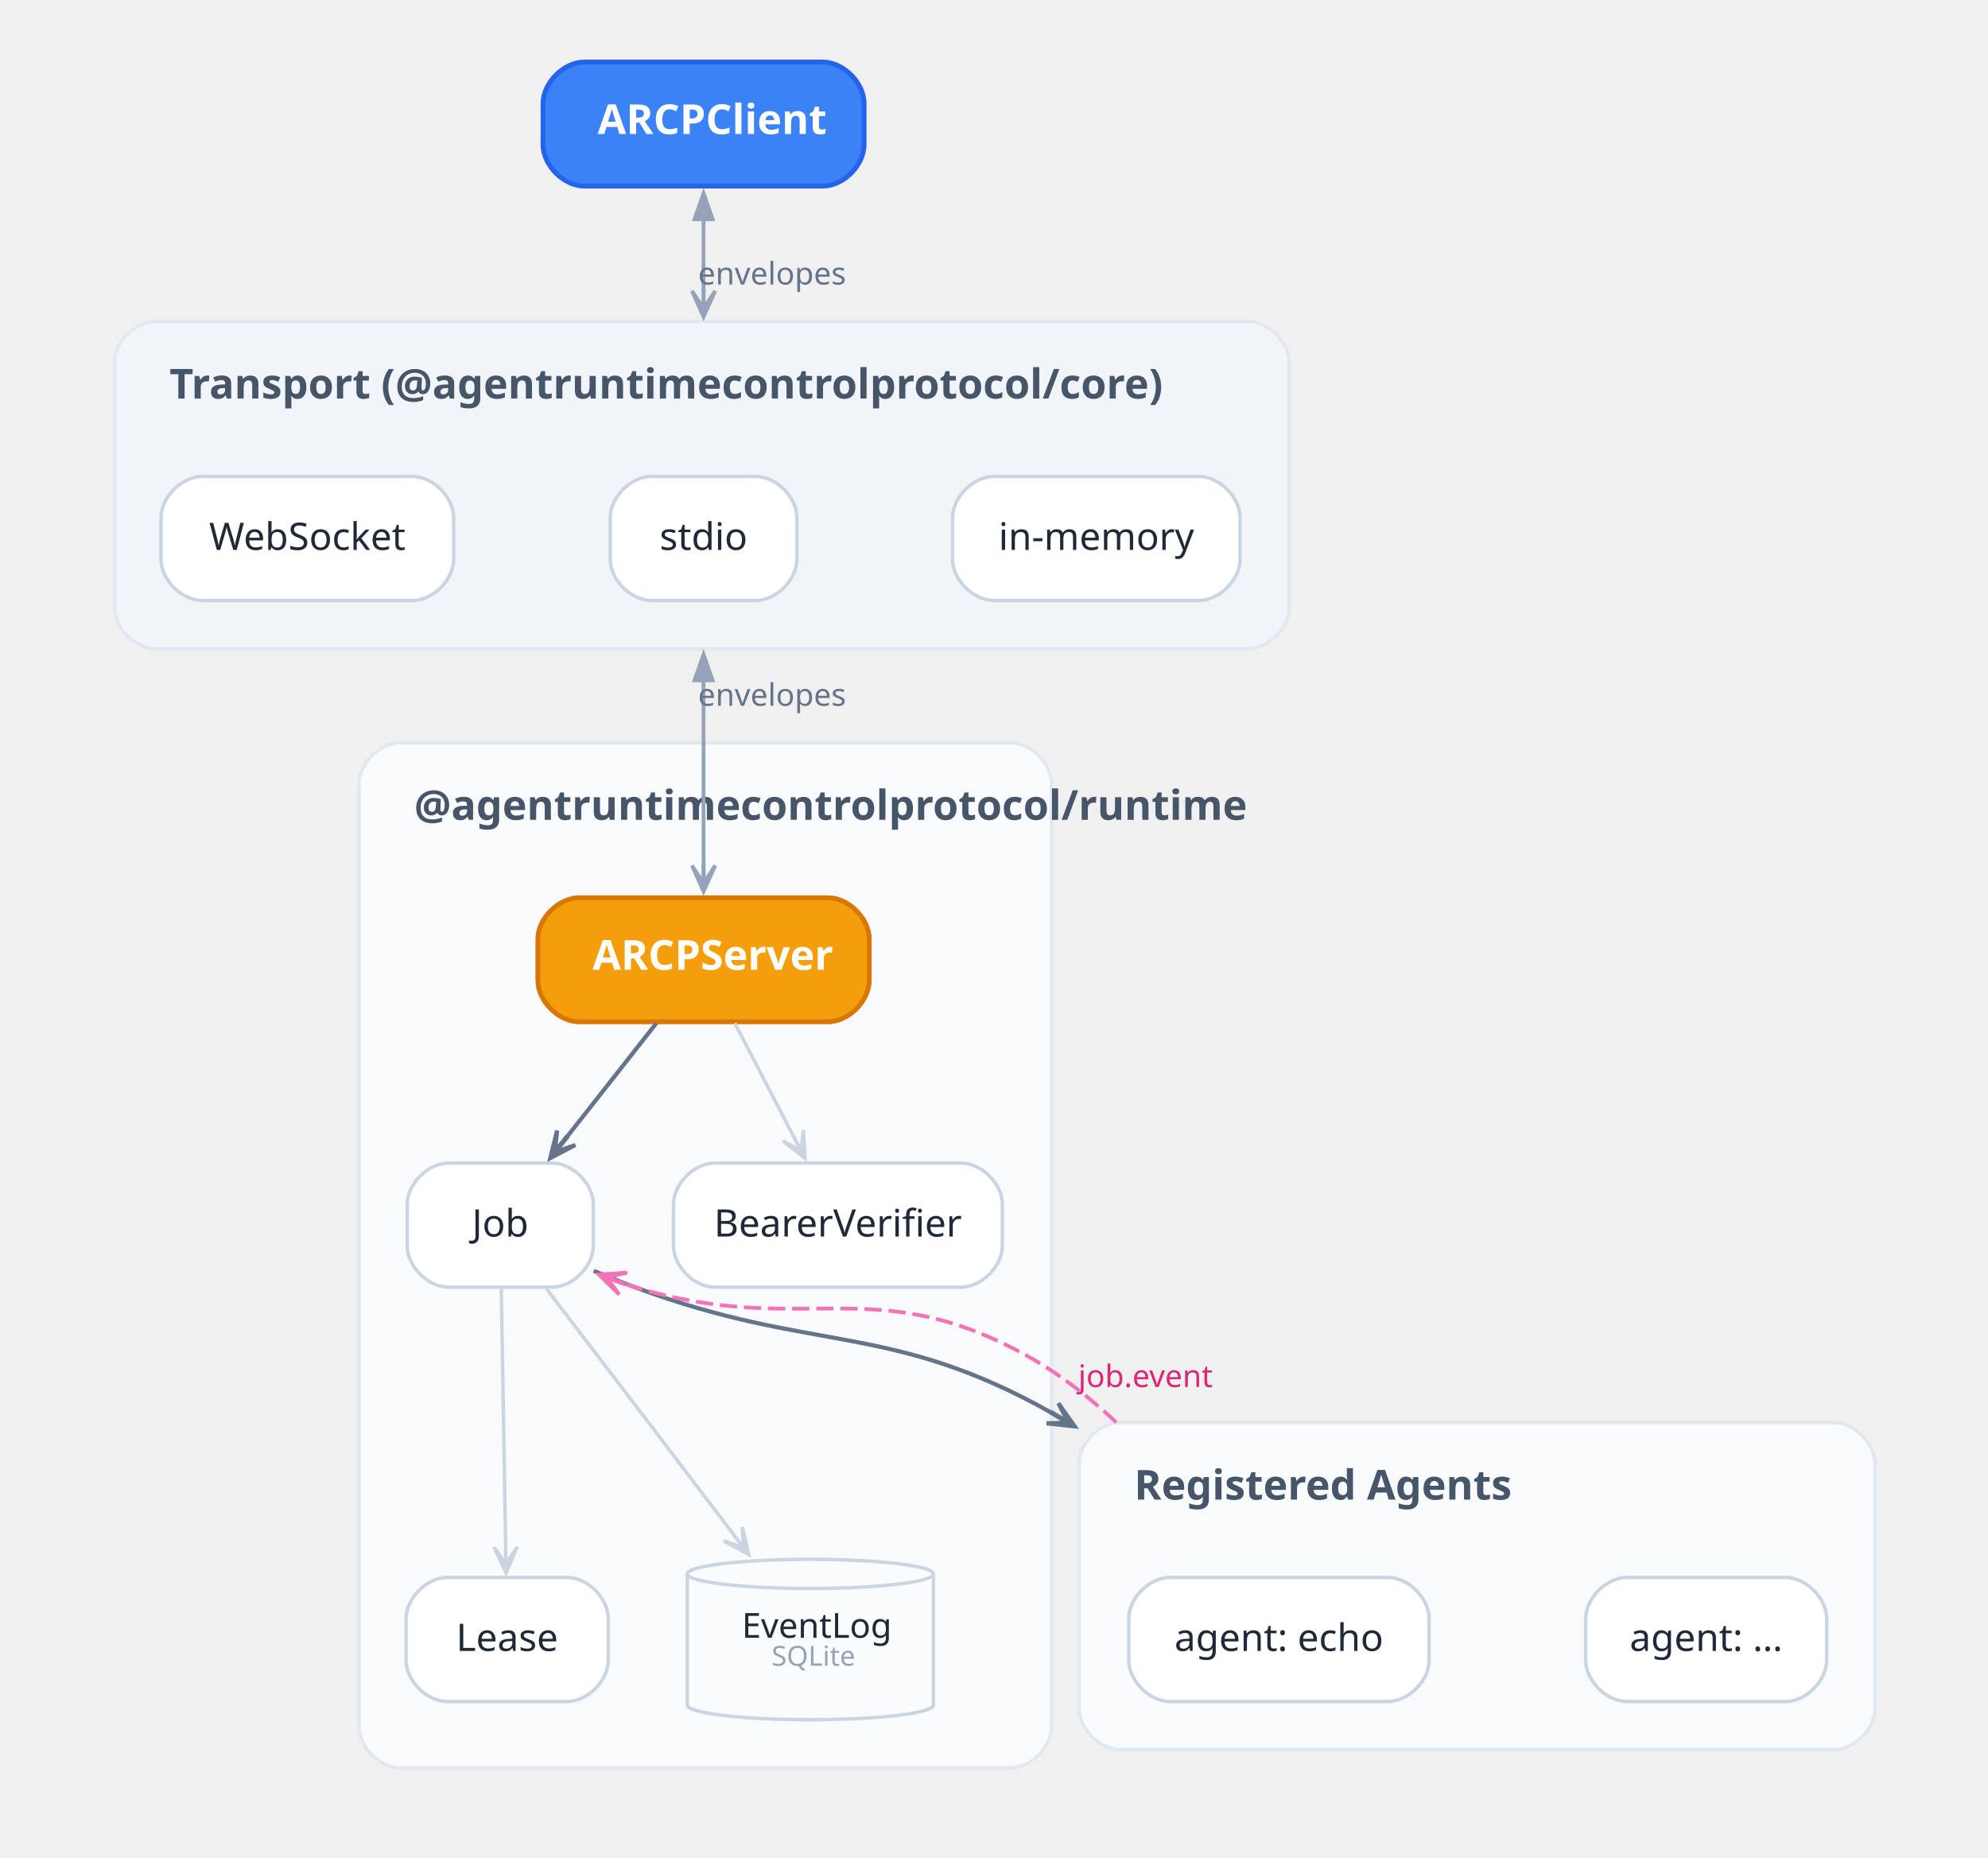
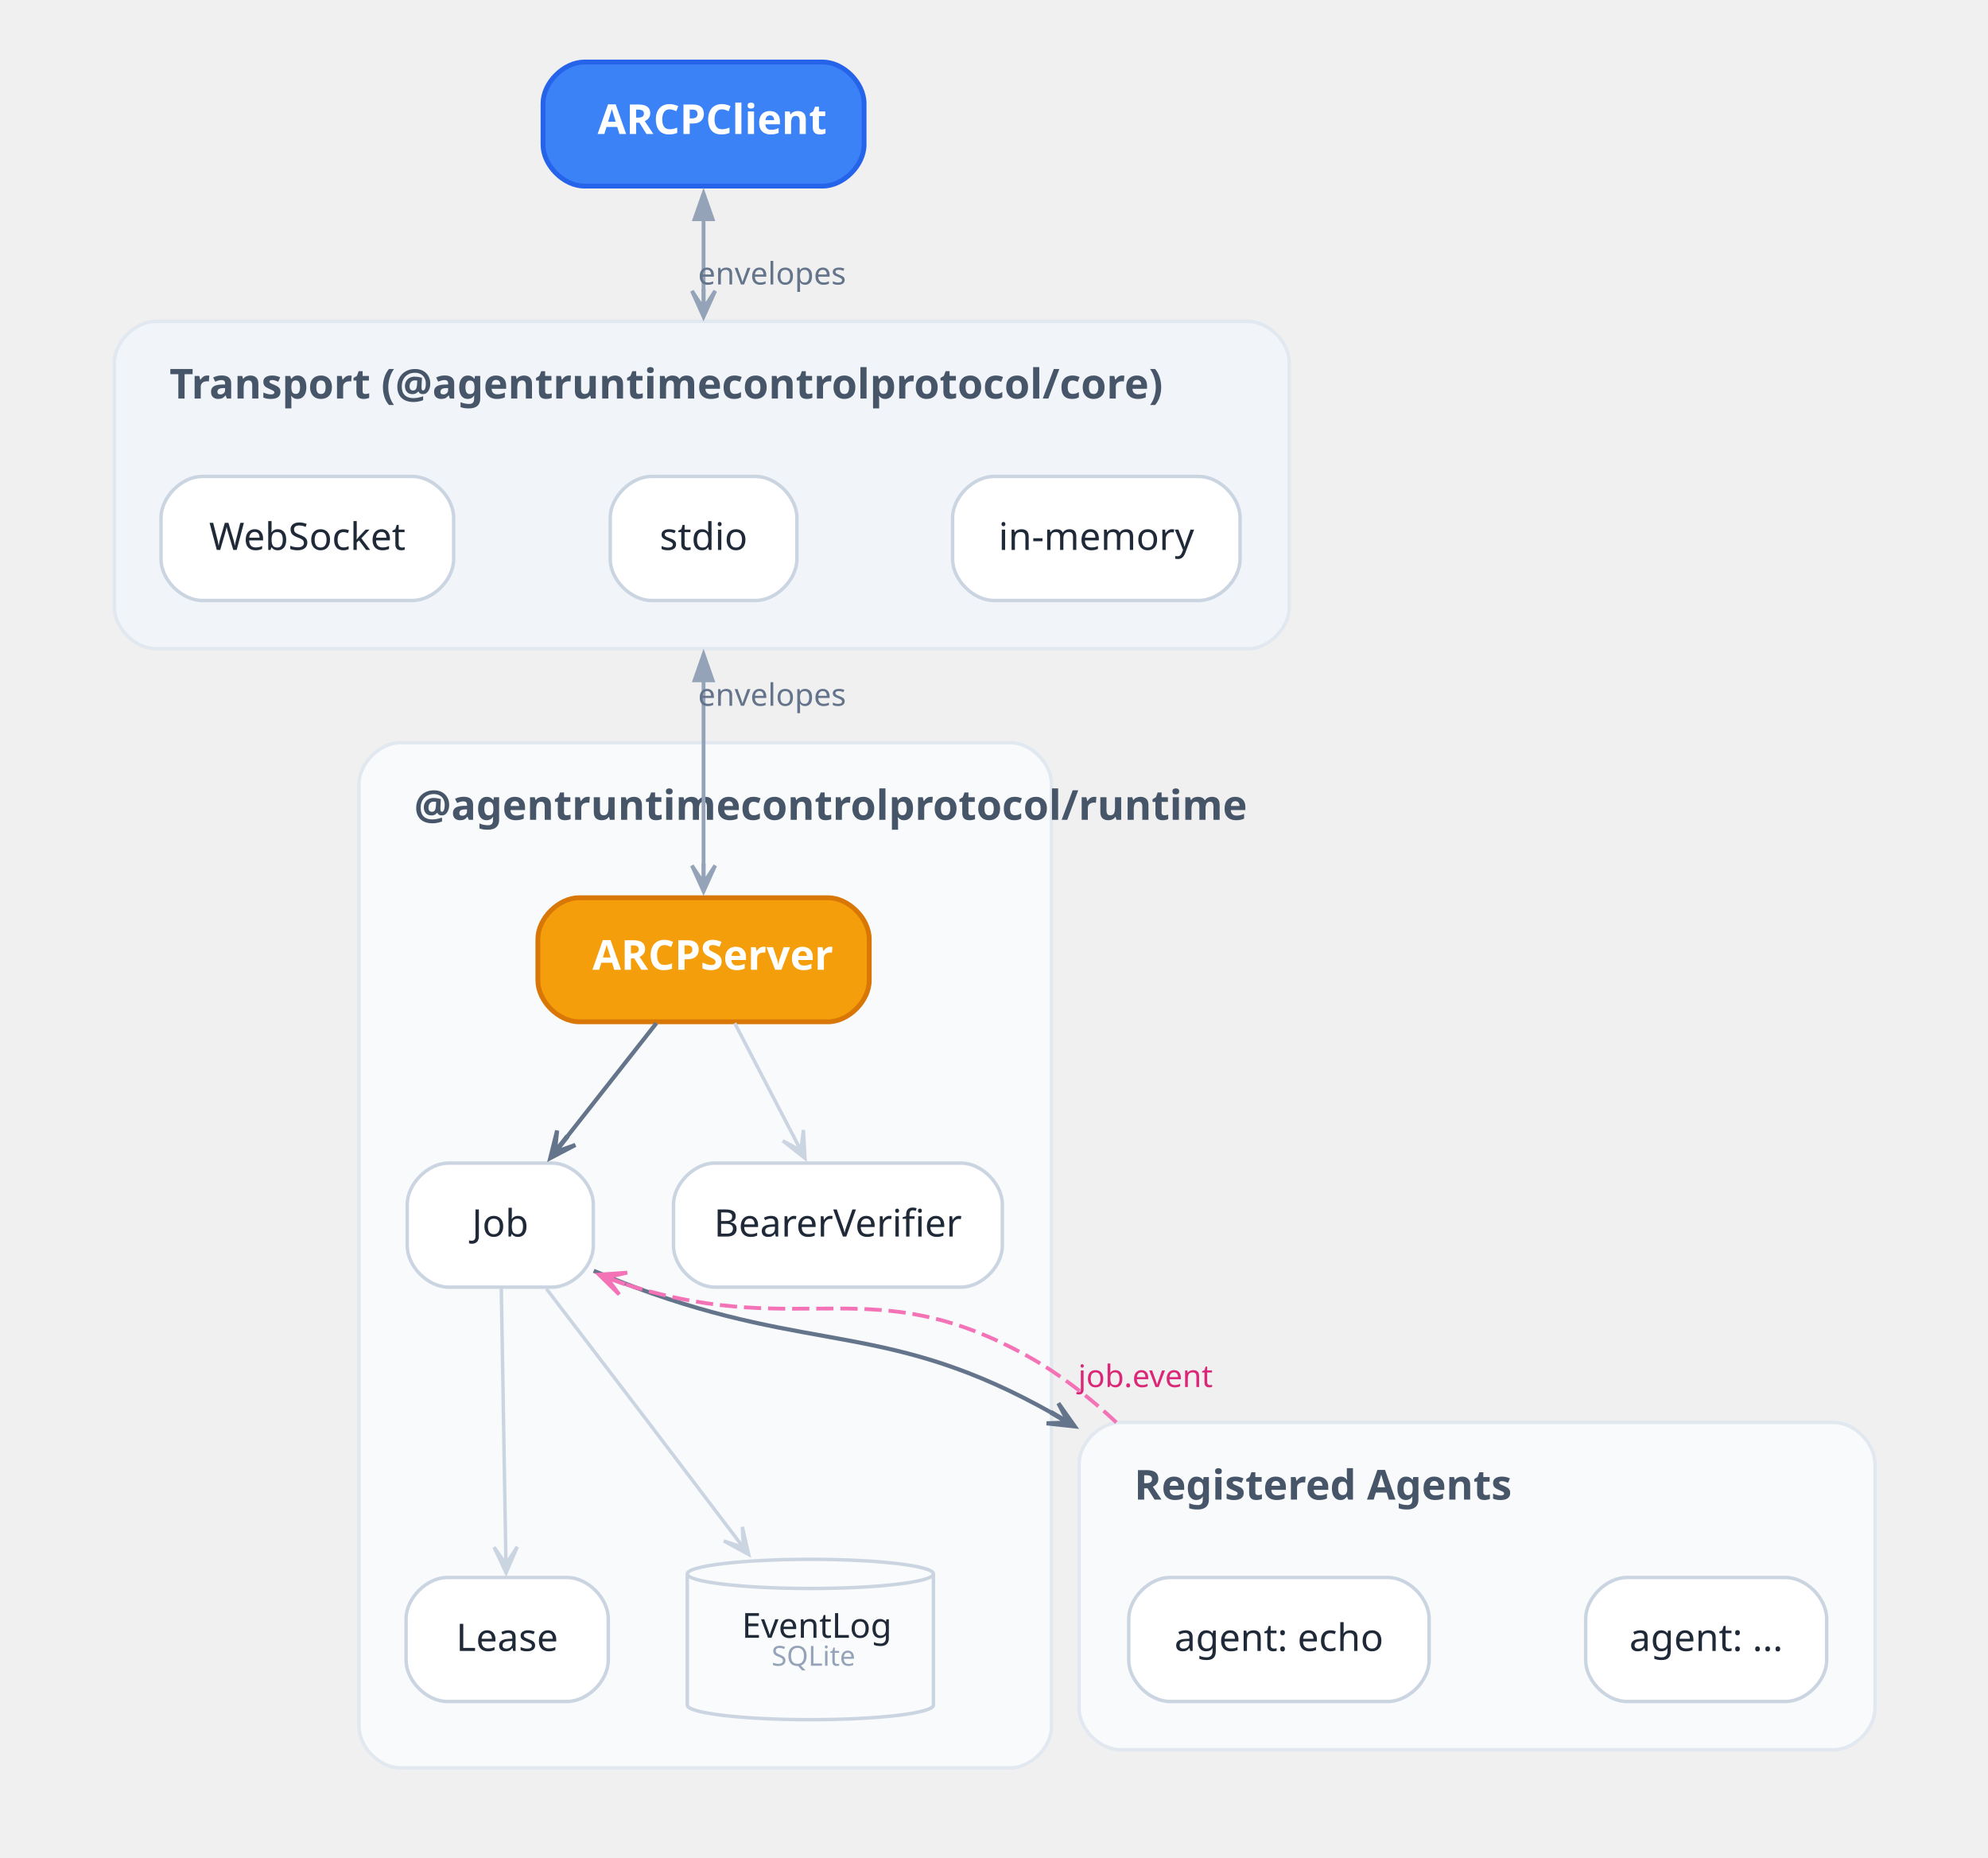
<svg xmlns="http://www.w3.org/2000/svg" width="577pt" height="539pt" viewBox="0.00 0.00 577.00 539.00">
  <g id="graph0" class="graph" transform="scale(1 1) rotate(0) translate(25.2 521.01)">
    <g id="clust1" class="cluster">
      <path fill="#f1f5f9" stroke="#e2e8f0" d="M20,-332.76C20,-332.76 337,-332.76 337,-332.76 343,-332.76 349,-338.76 349,-344.76 349,-344.76 349,-415.76 349,-415.76 349,-421.76 343,-427.76 337,-427.76 337,-427.76 20,-427.76 20,-427.76 14,-427.76 8,-421.76 8,-415.76 8,-415.76 8,-344.76 8,-344.76 8,-338.76 14,-332.76 20,-332.76" />
      <text xml:space="preserve" text-anchor="start" x="24" y="-405.37" font-family="TT Commons Pro Trial" font-weight="bold" font-size="12.00" fill="#475569">Transport (@agentruntimecontrolprotocol/core)</text>
    </g>
    <g id="clust3" class="cluster">
      <path fill="#f8fafc" stroke="#e2e8f0" d="M91,-8C91,-8 268,-8 268,-8 274,-8 280,-14 280,-20 280,-20 280,-293.51 280,-293.51 280,-299.51 274,-305.51 268,-305.51 268,-305.51 91,-305.51 91,-305.51 85,-305.51 79,-299.51 79,-293.51 79,-293.51 79,-20 79,-20 79,-14 85,-8 91,-8" />
      <text xml:space="preserve" text-anchor="start" x="95" y="-283.12" font-family="TT Commons Pro Trial" font-weight="bold" font-size="12.00" fill="#475569">@agentruntimecontrolprotocol/runtime</text>
    </g>
    <g id="clust4" class="cluster">
      <path fill="#f8fafc" stroke="#e2e8f0" d="M300,-13.27C300,-13.27 507,-13.27 507,-13.27 513,-13.27 519,-19.27 519,-25.27 519,-25.27 519,-96.27 519,-96.27 519,-102.27 513,-108.27 507,-108.27 507,-108.27 300,-108.27 300,-108.27 294,-108.27 288,-102.27 288,-96.27 288,-96.27 288,-25.26 288,-25.26 288,-19.26 294,-13.27 300,-13.27" />
      <text xml:space="preserve" text-anchor="start" x="304" y="-85.86" font-family="TT Commons Pro Trial" font-weight="bold" font-size="12.00" fill="#475569">Registered Agents</text>
    </g>
    <g id="node1" class="node">
      <path fill="#3b82f6" stroke="#2563eb" stroke-width="1.4" d="M213.59,-503.01C213.59,-503.01 144.41,-503.01 144.41,-503.01 138.41,-503.01 132.41,-497.01 132.41,-491.01 132.41,-491.01 132.41,-479.01 132.41,-479.01 132.41,-473.01 138.41,-467.01 144.41,-467.01 144.41,-467.01 213.59,-467.01 213.59,-467.01 219.59,-467.01 225.59,-473.01 225.59,-479.01 225.59,-479.01 225.59,-491.01 225.59,-491.01 225.59,-497.01 219.59,-503.01 213.59,-503.01" />
      <text xml:space="preserve" text-anchor="start" x="148.25" y="-482.12" font-family="TT Commons Pro Trial" font-weight="bold" font-size="12.00" fill="white">ARCPClient</text>
    </g>
    <g id="node3" class="node">
      <path fill="white" stroke="#cbd5e1" d="M194.09,-382.76C194.09,-382.76 163.91,-382.76 163.91,-382.76 157.91,-382.76 151.91,-376.76 151.91,-370.76 151.91,-370.76 151.91,-358.76 151.91,-358.76 151.91,-352.76 157.91,-346.76 163.91,-346.76 163.91,-346.76 194.09,-346.76 194.09,-346.76 200.09,-346.76 206.09,-352.76 206.09,-358.76 206.09,-358.76 206.09,-370.76 206.09,-370.76 206.09,-376.76 200.09,-382.76 194.09,-382.76" />
      <text xml:space="preserve" text-anchor="middle" x="179" y="-361.44" font-family="TT Commons Pro Trial" font-size="11.00" fill="#1f2937">stdio</text>
    </g>
    <g id="edge4" class="edge">
      <path fill="none" stroke="#94a3b8" stroke-width="1.1" d="M179,-457.43C179,-451.04 179,-443.9 179,-436.52" />
      <polygon fill="#94a3b8" stroke="#94a3b8" stroke-width="1.1" points="176.38,-457.4 179,-464.9 181.63,-457.4 176.38,-457.4" />
      <polygon fill="#94a3b8" stroke="#94a3b8" stroke-width="1.1" points="179,-429.1 182.38,-436.6 179.05,-431.51 179.05,-436.6 179,-436.6 178.95,-436.6 178.95,-431.51 175.63,-436.6 179,-429.1" />
      <text xml:space="preserve" text-anchor="middle" x="198.88" y="-438.46" font-family="TT Commons Pro Trial" font-size="9.00" fill="#64748b">envelopes</text>
    </g>
    <g id="node2" class="node">
      <path fill="white" stroke="#cbd5e1" d="M94.47,-382.76C94.47,-382.76 33.53,-382.76 33.53,-382.76 27.53,-382.76 21.53,-376.76 21.53,-370.76 21.53,-370.76 21.53,-358.76 21.53,-358.76 21.53,-352.76 27.53,-346.76 33.53,-346.76 33.53,-346.76 94.47,-346.76 94.47,-346.76 100.47,-346.76 106.47,-352.76 106.47,-358.76 106.47,-358.76 106.47,-370.76 106.47,-370.76 106.47,-376.76 100.47,-382.76 94.47,-382.76" />
      <text xml:space="preserve" text-anchor="middle" x="64" y="-361.44" font-family="TT Commons Pro Trial" font-size="11.00" fill="#1f2937">WebSocket</text>
    </g>
    <g id="node4" class="node">
      <path fill="white" stroke="#cbd5e1" d="M322.72,-382.76C322.72,-382.76 263.28,-382.76 263.28,-382.76 257.28,-382.76 251.28,-376.76 251.28,-370.76 251.28,-370.76 251.28,-358.76 251.28,-358.76 251.28,-352.76 257.29,-346.76 263.29,-346.76 263.29,-346.76 322.72,-346.76 322.72,-346.76 328.72,-346.76 334.72,-352.76 334.72,-358.76 334.72,-358.76 334.72,-370.76 334.72,-370.76 334.72,-376.76 328.72,-382.76 322.72,-382.76" />
      <text xml:space="preserve" text-anchor="middle" x="293" y="-361.44" font-family="TT Commons Pro Trial" font-size="11.00" fill="#1f2937">in-memory</text>
    </g>
    <g id="node5" class="node">
      <path fill="#f59e0b" stroke="#d97706" stroke-width="1.4" d="M215.09,-260.51C215.09,-260.51 142.91,-260.51 142.91,-260.51 136.91,-260.51 130.91,-254.51 130.91,-248.51 130.91,-248.51 130.91,-236.51 130.91,-236.51 130.91,-230.51 136.91,-224.51 142.91,-224.51 142.91,-224.51 215.09,-224.51 215.09,-224.51 221.09,-224.51 227.09,-230.51 227.09,-236.51 227.09,-236.51 227.09,-248.51 227.09,-248.51 227.09,-254.51 221.09,-260.51 215.09,-260.51" />
      <text xml:space="preserve" text-anchor="start" x="146.75" y="-239.61" font-family="TT Commons Pro Trial" font-weight="bold" font-size="12.00" fill="white">ARCPServer</text>
    </g>
    <g id="edge5" class="edge">
      <path fill="none" stroke="#94a3b8" stroke-width="1.1" d="M179,-323.73C179,-305.92 179,-285.45 179,-269.64" />
      <polygon fill="#94a3b8" stroke="#94a3b8" stroke-width="1.1" points="176.38,-323.6 179,-331.1 181.63,-323.6 176.38,-323.6" />
      <polygon fill="#94a3b8" stroke="#94a3b8" stroke-width="1.1" points="179,-262.36 182.38,-269.86 179.05,-264.77 179.05,-269.86 179,-269.86 178.95,-269.86 178.95,-264.77 175.63,-269.86 179,-262.36" />
      <text xml:space="preserve" text-anchor="middle" x="198.88" y="-316.21" font-family="TT Commons Pro Trial" font-size="9.00" fill="#64748b">envelopes</text>
    </g>
    <g id="node6" class="node">
      <path fill="white" stroke="#cbd5e1" d="M135,-183.51C135,-183.51 105,-183.51 105,-183.51 99,-183.51 93,-177.51 93,-171.51 93,-171.51 93,-159.51 93,-159.51 93,-153.51 99,-147.51 105,-147.51 105,-147.51 135,-147.51 135,-147.51 141,-147.51 147,-153.51 147,-159.51 147,-159.51 147,-171.51 147,-171.51 147,-177.51 141,-183.51 135,-183.51" />
      <text xml:space="preserve" text-anchor="middle" x="120" y="-162.19" font-family="TT Commons Pro Trial" font-size="11.00" fill="#1f2937">Job</text>
    </g>
    <g id="edge6" class="edge">
      <path fill="none" stroke="#64748b" stroke-width="1.2" d="M165.32,-224.12C157.5,-214.18 147.57,-201.57 139.01,-190.68" />
      <polygon fill="#64748b" stroke="#64748b" stroke-width="1.2" points="134.51,-184.96 141.8,-188.77 136.01,-186.7 139.23,-190.8 139.15,-190.86 139.07,-190.92 135.85,-186.82 136.5,-192.95 134.51,-184.96" />
    </g>
    <g id="node8" class="node">
      <path fill="white" stroke="#cbd5e1" d="M253.72,-183.51C253.72,-183.51 182.28,-183.51 182.28,-183.51 176.28,-183.51 170.28,-177.51 170.28,-171.51 170.28,-171.51 170.28,-159.51 170.28,-159.51 170.28,-153.51 176.28,-147.51 182.28,-147.51 182.28,-147.51 253.72,-147.51 253.72,-147.51 259.72,-147.51 265.72,-153.51 265.72,-159.51 265.72,-159.51 265.72,-171.51 265.72,-171.51 265.72,-177.51 259.72,-183.51 253.72,-183.51" />
      <text xml:space="preserve" text-anchor="middle" x="218" y="-162.19" font-family="TT Commons Pro Trial" font-size="11.00" fill="#1f2937">BearerVerifier</text>
    </g>
    <g id="edge8" class="edge">
      <path fill="none" stroke="#cbd5e1" d="M188.05,-224.12C193.12,-214.37 199.52,-202.05 205.11,-191.3" />
      <polygon fill="#cbd5e1" stroke="#cbd5e1" points="208.44,-184.9 207.98,-193.11 207.27,-187.14 204.98,-191.55 204.98,-191.55 204.98,-191.55 207.27,-187.14 201.99,-189.99 208.44,-184.9" />
    </g>
    <g id="node7" class="node">
      <path fill="white" stroke="#cbd5e1" d="M139.34,-63.27C139.34,-63.27 104.66,-63.27 104.66,-63.27 98.66,-63.27 92.66,-57.27 92.66,-51.27 92.66,-51.27 92.66,-39.27 92.66,-39.27 92.66,-33.27 98.66,-27.27 104.66,-27.27 104.66,-27.27 139.34,-27.27 139.34,-27.27 145.34,-27.27 151.34,-33.27 151.34,-39.27 151.34,-39.27 151.34,-51.27 151.34,-51.27 151.34,-57.27 145.34,-63.27 139.34,-63.27" />
      <text xml:space="preserve" text-anchor="middle" x="122" y="-41.94" font-family="TT Commons Pro Trial" font-size="11.00" fill="#1f2937">Lease</text>
    </g>
    <g id="edge9" class="edge">
      <path fill="none" stroke="#cbd5e1" d="M120.3,-147.07C120.63,-127.22 121.18,-94.61 121.57,-71.88" />
      <polygon fill="#cbd5e1" stroke="#cbd5e1" points="121.69,-64.62 124.94,-72.17 121.65,-67.15 121.56,-72.12 121.56,-72.12 121.56,-72.12 121.65,-67.15 118.19,-72.06 121.69,-64.62" />
    </g>
    <g id="node9" class="node">
      <path fill="#fafbfc" stroke="#cbd5e1" d="M245.72,-64.3C245.72,-66.63 229.71,-68.53 210,-68.53 190.29,-68.53 174.28,-66.63 174.28,-64.3 174.28,-64.3 174.28,-26.23 174.28,-26.23 174.28,-23.9 190.29,-22 210,-22 229.71,-22 245.72,-23.9 245.72,-26.23 245.72,-26.23 245.72,-64.3 245.72,-64.3" />
      <path fill="none" stroke="#cbd5e1" d="M245.72,-64.3C245.72,-61.97 229.71,-60.07 210,-60.07 190.29,-60.07 174.28,-61.97 174.28,-64.3" />
      <text xml:space="preserve" text-anchor="start" x="190.12" y="-45.77" font-family="TT Commons Pro Trial" font-size="10.00" fill="#1f2937">EventLog</text>
      <text xml:space="preserve" text-anchor="start" x="198.75" y="-37.66" font-family="TT Commons Pro Trial" font-size="8.00" fill="#94a3b8">SQLite</text>
    </g>
    <g id="edge10" class="edge">
      <path fill="none" stroke="#cbd5e1" d="M133.38,-147.05C141.88,-135.95 153.1,-121.27 163,-108.27 171.04,-97.7 179.84,-86.1 187.63,-75.83" />
      <polygon fill="#cbd5e1" stroke="#cbd5e1" points="192.1,-69.93 190.26,-77.94 190.57,-71.95 187.57,-75.91 187.57,-75.91 187.57,-75.91 190.57,-71.95 184.88,-73.87 192.1,-69.93" />
    </g>
    <g id="node10" class="node">
      <path fill="white" stroke="#cbd5e1" d="M377.59,-63.27C377.59,-63.27 314.41,-63.27 314.41,-63.27 308.41,-63.27 302.41,-57.27 302.41,-51.27 302.41,-51.27 302.41,-39.27 302.41,-39.27 302.41,-33.27 308.41,-27.27 314.41,-27.27 314.41,-27.27 377.59,-27.27 377.59,-27.27 383.59,-27.27 389.59,-33.27 389.59,-39.27 389.59,-39.27 389.59,-51.27 389.59,-51.27 389.59,-57.27 383.59,-63.27 377.59,-63.27" />
      <text xml:space="preserve" text-anchor="middle" x="346" y="-41.94" font-family="TT Commons Pro Trial" font-size="11.00" fill="#1f2937">agent: echo</text>
    </g>
    <g id="edge7" class="edge">
      <path fill="none" stroke="#64748b" stroke-width="1.2" d="M147.12,-152.24C151.08,-150.58 155.12,-148.96 159,-147.51 211.28,-128.04 232.8,-137.74 280.45,-110.81" />
      <polygon fill="#64748b" stroke="#64748b" stroke-width="1.2" points="286.74,-107.11 281.99,-113.82 284.82,-108.36 280.33,-111 280.28,-110.91 280.23,-110.83 284.72,-108.18 278.56,-108 286.74,-107.11" />
    </g>
    <g id="edge11" class="edge">
      <path fill="none" stroke="#f472b6" stroke-width="1.1" stroke-dasharray="5,2" d="M298.81,-108.26C290.9,-115.66 282.23,-122.4 273,-127.52 228.01,-152.46 208.26,-132.69 159,-147.51 157.81,-147.87 156.6,-148.26 155.39,-148.67" />
      <polygon fill="#f472b6" stroke="#f472b6" stroke-width="1.1" points="148.65,-151.15 154.52,-145.39 150.89,-150.27 155.67,-148.51 155.69,-148.56 155.71,-148.6 150.93,-150.36 156.85,-151.72 148.65,-151.15" />
      <text xml:space="preserve" text-anchor="start" x="287.74" y="-118.52" font-family="TT Commons Pro Trial" font-size="9.00" fill="#db2777">job.event</text>
    </g>
    <g id="node11" class="node">
      <path fill="white" stroke="#cbd5e1" d="M492.97,-63.27C492.97,-63.27 447.03,-63.27 447.03,-63.27 441.03,-63.27 435.03,-57.27 435.03,-51.27 435.03,-51.27 435.03,-39.27 435.03,-39.27 435.03,-33.27 441.03,-27.27 447.03,-27.27 447.03,-27.27 492.97,-27.27 492.97,-27.27 498.97,-27.27 504.97,-33.27 504.97,-39.27 504.97,-39.27 504.97,-51.27 504.97,-51.27 504.97,-57.27 498.97,-63.27 492.97,-63.27" />
-       <text xml:space="preserve" text-anchor="middle" x="470" y="-41.94" font-family="TT Commons Pro Trial" font-size="11.00" fill="#1f2937">agent: …</text>
+       <text xml:space="preserve" text-anchor="middle" x="470" y="-41.94" font-family="TT Commons Pro Trial" font-size="11.00" fill="#1f2937">agent: ...</text>
    </g>
  </g>
</svg>
